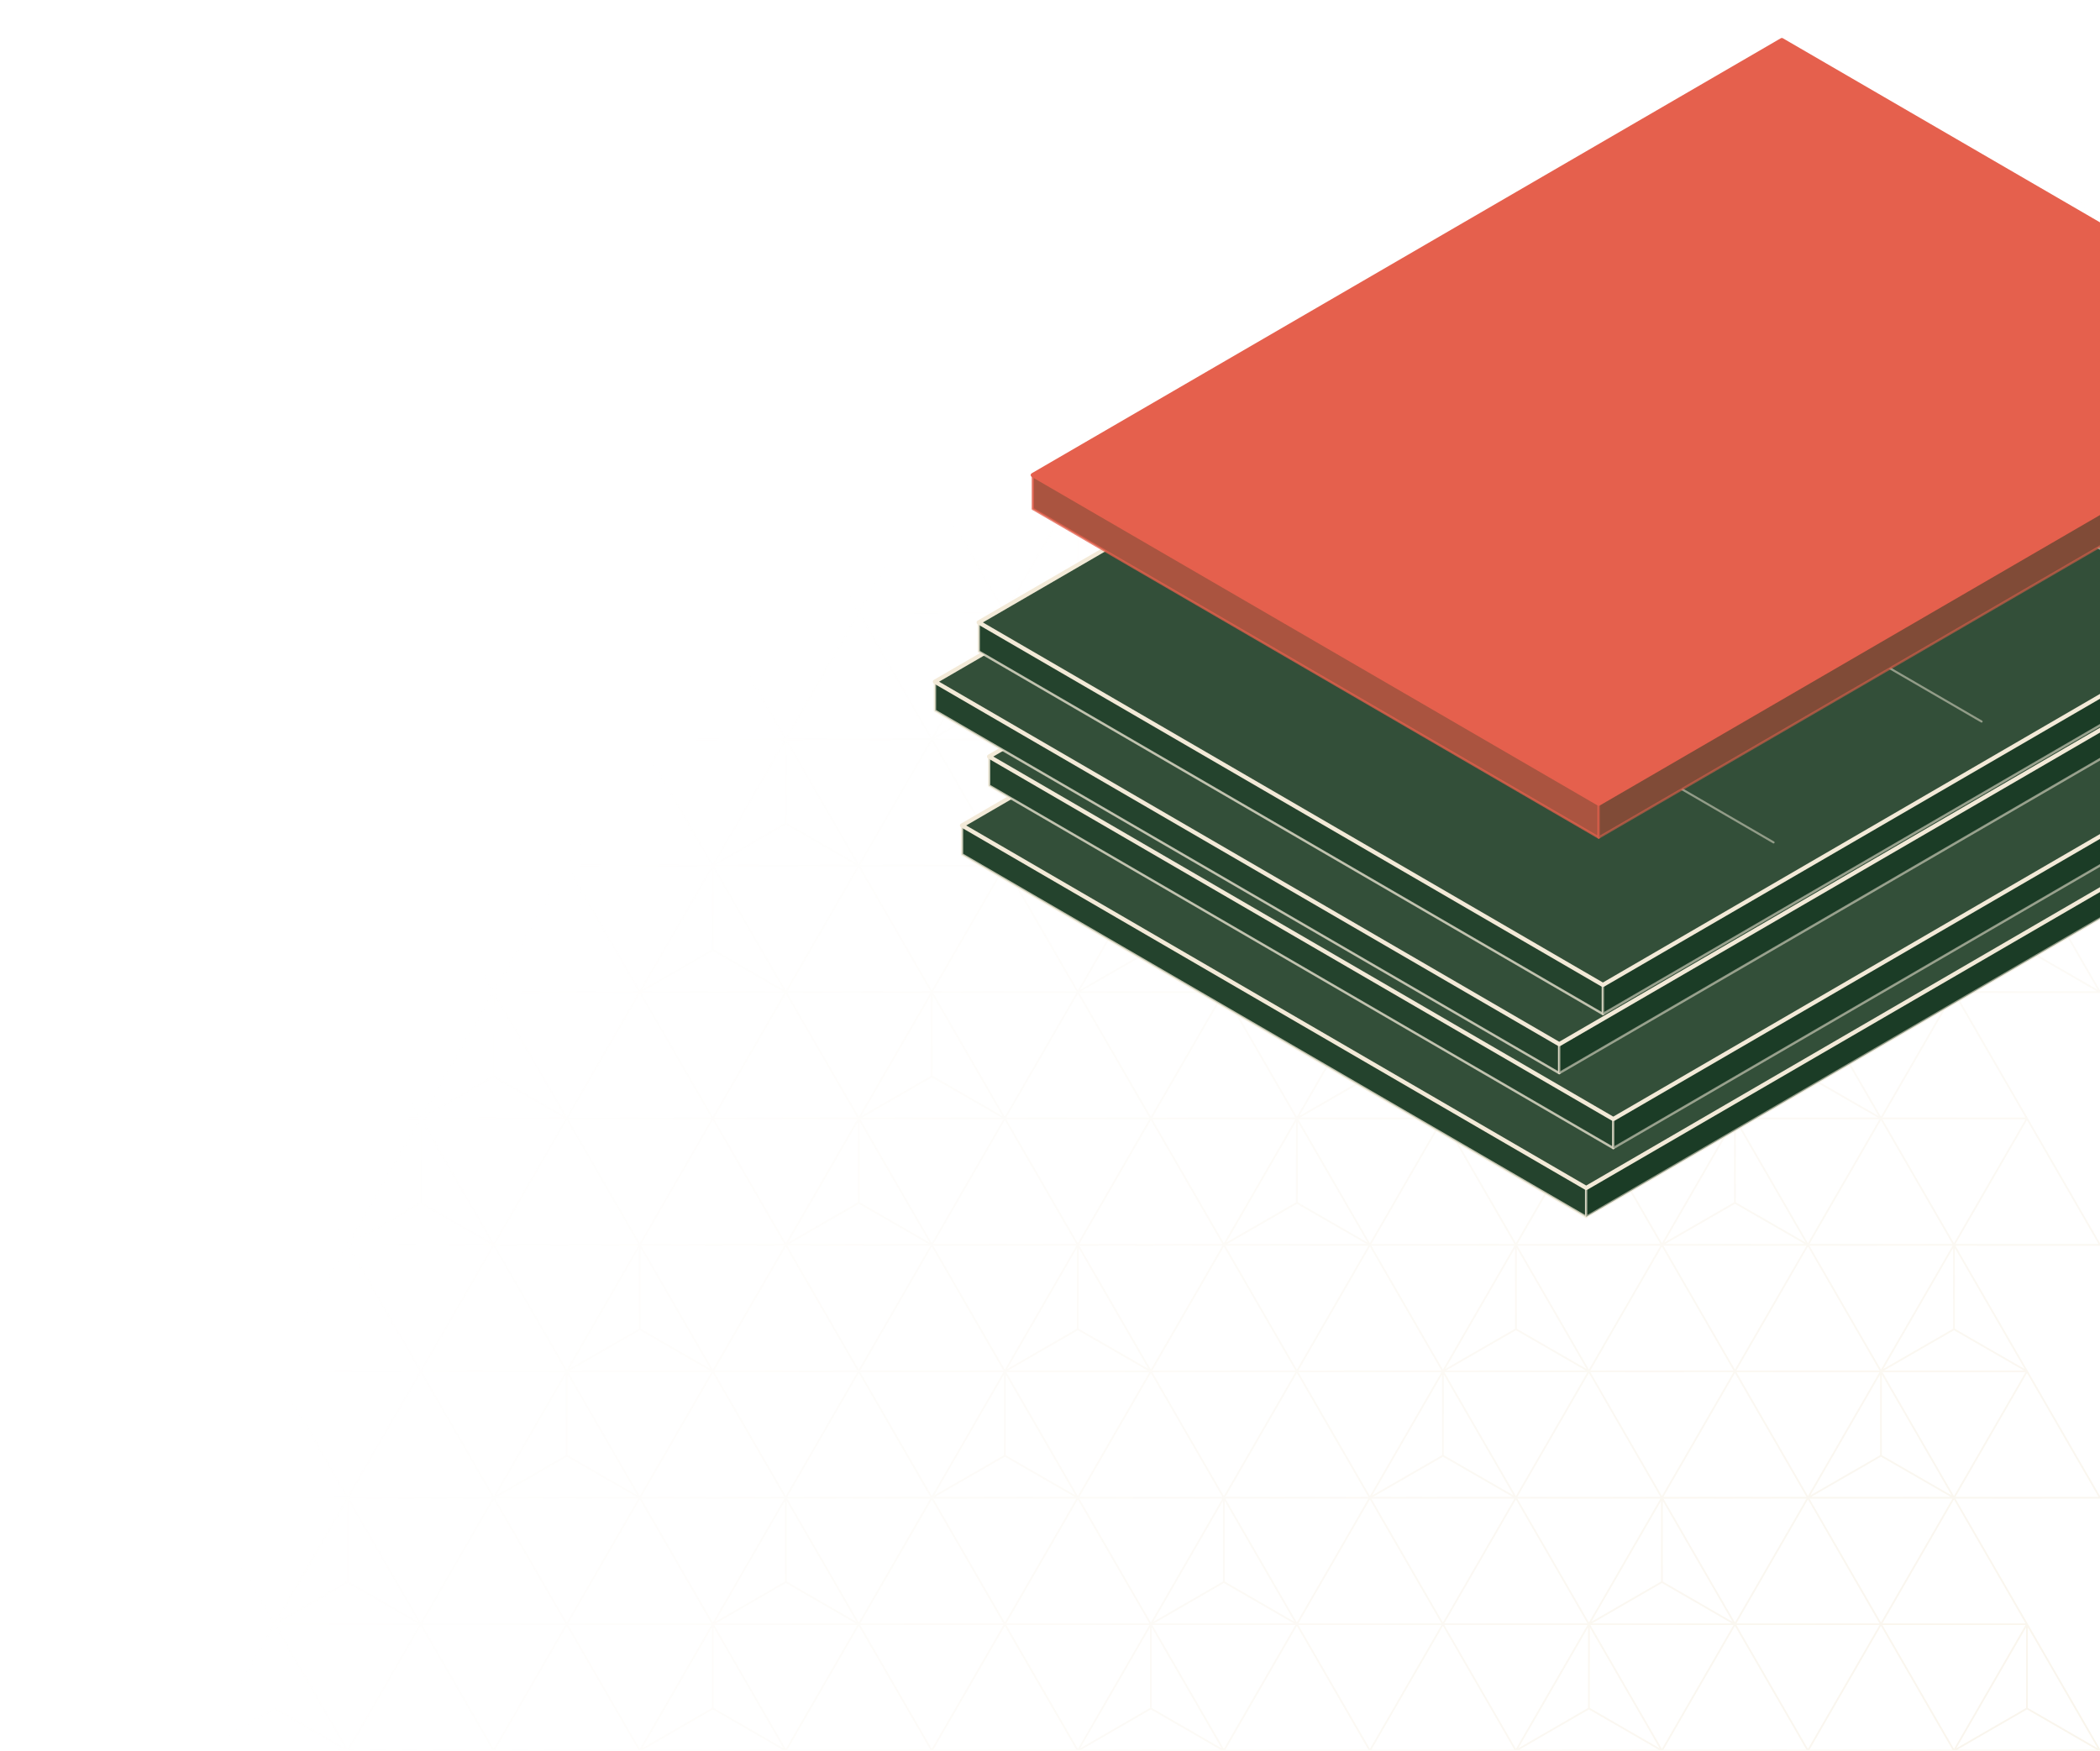
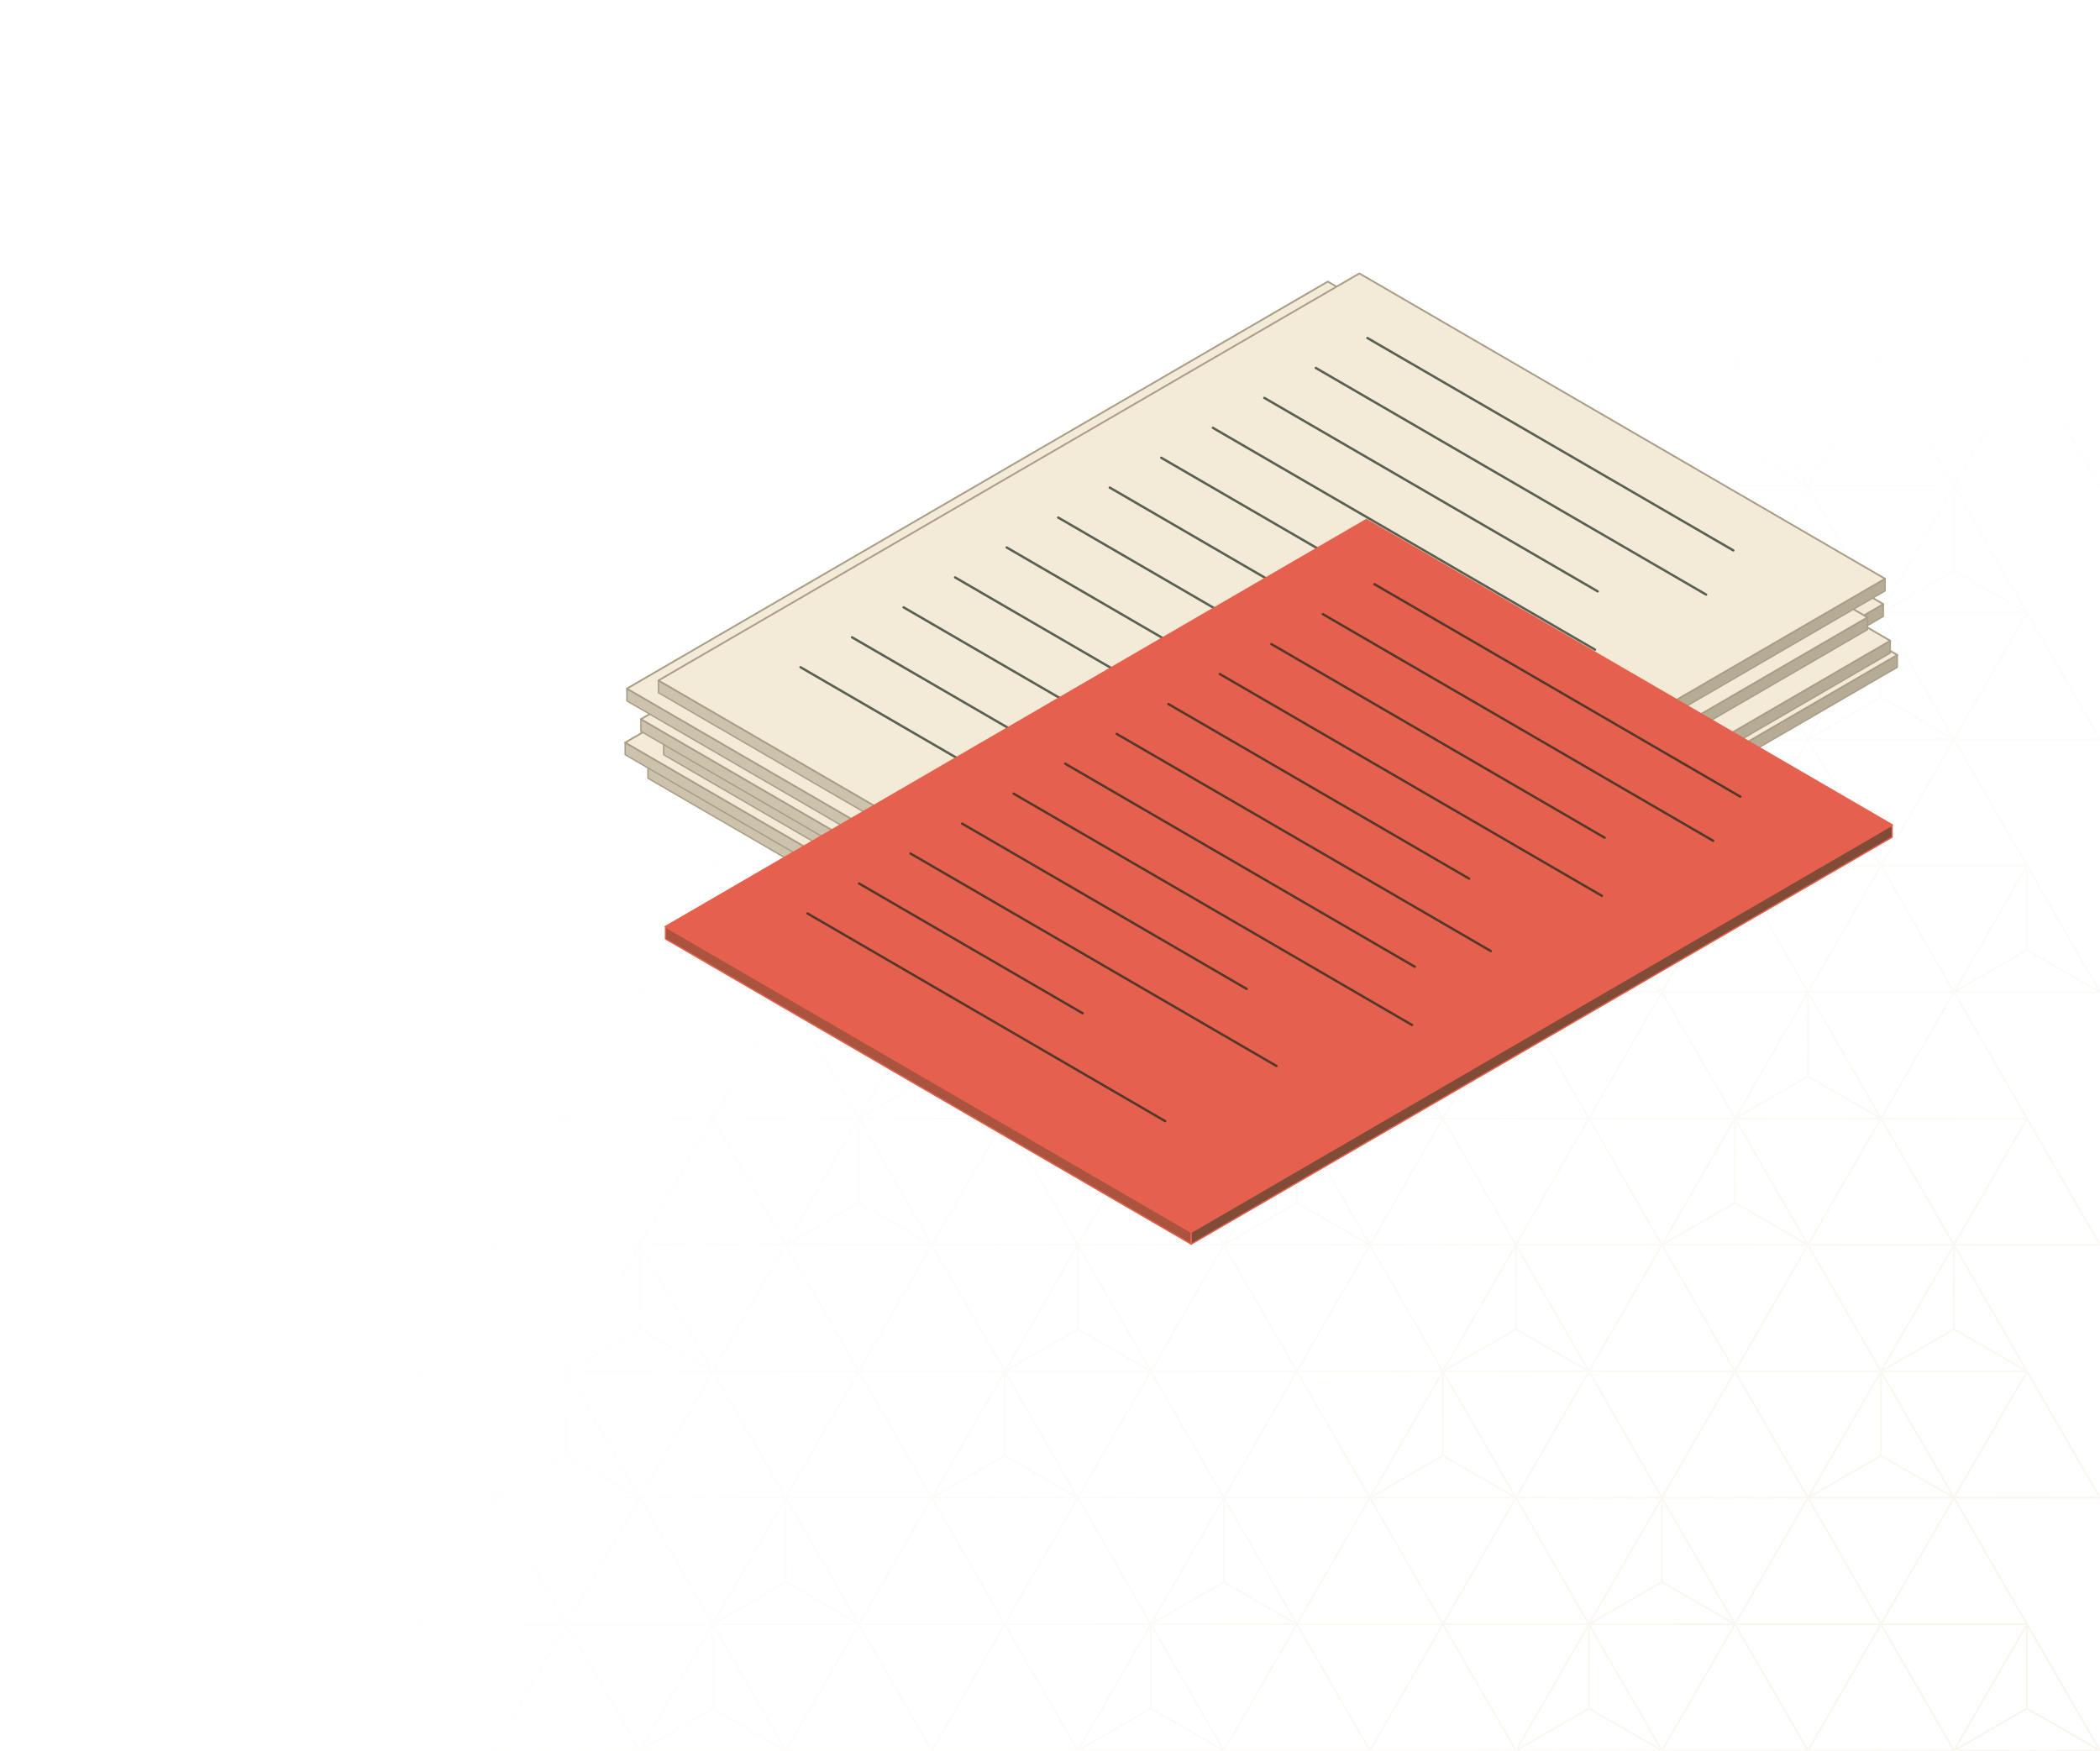
<svg xmlns="http://www.w3.org/2000/svg" width="1697" height="1415" viewBox="0 0 1697 1415" fill="none">
  <defs>
    <radialGradient id="fade" cx="1" cy="1" r="1.05" gradientUnits="objectBoundingBox">
      <stop offset="0" stop-color="#fff" stop-opacity="0.5" />
      <stop offset="0.45" stop-color="#fff" stop-opacity="0.22" />
      <stop offset="0.85" stop-color="#fff" stop-opacity="0" />
    </radialGradient>
    <mask id="m">
      <rect width="1697" height="1415" fill="url(#fade)" />
    </mask>
  </defs>
  <g mask="url(#m)" stroke="#f3ead8" stroke-width="1.4" stroke-linecap="round">
    <path d="M1697 1415L1579 1415 M1579 1415L1638 1312.8 M1638 1312.8L1697 1415 M1697 1415L1638 1380.9 M1579 1415L1638 1380.9 M1638 1312.8L1638 1380.9 M1579 1415L1461 1415 M1461 1415L1520 1312.8 M1520 1312.8L1579 1415 M1461 1415L1343 1415 M1343 1415L1402 1312.8 M1402 1312.8L1461 1415 M1343 1415L1225 1415 M1225 1415L1284 1312.8 M1284 1312.8L1343 1415 M1343 1415L1284 1380.9 M1225 1415L1284 1380.9 M1284 1312.8L1284 1380.9 M1225 1415L1107 1415 M1107 1415L1166 1312.8 M1166 1312.8L1225 1415 M1107 1415L989 1415 M989 1415L1048 1312.8 M1048 1312.8L1107 1415 M989 1415L871 1415 M871 1415L930 1312.8 M930 1312.8L989 1415 M989 1415L930 1380.9 M871 1415L930 1380.9 M930 1312.8L930 1380.9 M871 1415L753 1415 M753 1415L812 1312.8 M812 1312.8L871 1415 M753 1415L635 1415 M635 1415L694 1312.8 M694 1312.8L753 1415 M635 1415L517 1415 M517 1415L576 1312.8 M576 1312.8L635 1415 M635 1415L576 1380.9 M517 1415L576 1380.9 M576 1312.8L576 1380.9 M517 1415L399 1415 M399 1415L458 1312.8 M458 1312.8L517 1415 M399 1415L281 1415 M281 1415L340 1312.8 M340 1312.8L399 1415 M281 1415L163 1415 M163 1415L222 1312.8 M222 1312.8L281 1415 M281 1415L222 1380.9 M163 1415L222 1380.9 M222 1312.8L222 1380.9 M163 1415L45 1415 M45 1415L104 1312.8 M104 1312.8L163 1415 M45 1415L-73 1415 M-73 1415L-14 1312.8 M-14 1312.8L45 1415 M-73 1415L-191 1415 M-191 1415L-132 1312.8 M-132 1312.8L-73 1415 M-73 1415L-132 1380.9 M-191 1415L-132 1380.9 M-132 1312.8L-132 1380.9 M-191 1415L-309 1415 M-309 1415L-250 1312.8 M-250 1312.8L-191 1415 M1638 1312.8L1520 1312.8 M1520 1312.8L1579 1210.6 M1579 1210.6L1638 1312.8 M1520 1312.8L1402 1312.8 M1402 1312.8L1461 1210.6 M1461 1210.6L1520 1312.8 M1402 1312.8L1284 1312.8 M1284 1312.8L1343 1210.6 M1343 1210.6L1402 1312.8 M1402 1312.8L1343 1278.7 M1284 1312.8L1343 1278.7 M1343 1210.6L1343 1278.7 M1284 1312.8L1166 1312.8 M1166 1312.8L1225 1210.6 M1225 1210.6L1284 1312.8 M1166 1312.8L1048 1312.8 M1048 1312.8L1107 1210.6 M1107 1210.6L1166 1312.8 M1048 1312.8L930 1312.8 M930 1312.8L989 1210.6 M989 1210.6L1048 1312.8 M1048 1312.8L989 1278.7 M930 1312.8L989 1278.7 M989 1210.6L989 1278.7 M930 1312.8L812 1312.8 M812 1312.8L871 1210.6 M871 1210.6L930 1312.8 M812 1312.8L694 1312.8 M694 1312.8L753 1210.6 M753 1210.6L812 1312.8 M694 1312.8L576 1312.8 M576 1312.8L635 1210.6 M635 1210.6L694 1312.8 M694 1312.8L635 1278.7 M576 1312.8L635 1278.7 M635 1210.6L635 1278.7 M576 1312.8L458 1312.8 M458 1312.8L517 1210.6 M517 1210.6L576 1312.8 M458 1312.8L340 1312.8 M340 1312.8L399 1210.6 M399 1210.6L458 1312.8 M340 1312.8L222 1312.8 M222 1312.8L281 1210.6 M281 1210.6L340 1312.8 M340 1312.8L281 1278.7 M222 1312.8L281 1278.7 M281 1210.6L281 1278.7 M222 1312.8L104 1312.8 M104 1312.8L163 1210.6 M163 1210.6L222 1312.8 M104 1312.8L-14 1312.8 M-14 1312.8L45 1210.6 M45 1210.6L104 1312.8 M-14 1312.8L-132 1312.8 M-132 1312.8L-73 1210.6 M-73 1210.6L-14 1312.8 M-14 1312.8L-73 1278.7 M-132 1312.8L-73 1278.7 M-73 1210.6L-73 1278.7 M-132 1312.8L-250 1312.8 M-250 1312.8L-191 1210.6 M-191 1210.6L-132 1312.8 M-250 1312.8L-368 1312.8 M-368 1312.8L-309 1210.6 M-309 1210.6L-250 1312.8 M1697 1210.6L1579 1210.6 M1579 1210.6L1638 1108.4 M1638 1108.4L1697 1210.6 M1579 1210.6L1461 1210.6 M1461 1210.6L1520 1108.4 M1520 1108.4L1579 1210.6 M1579 1210.6L1520 1176.6 M1461 1210.6L1520 1176.6 M1520 1108.4L1520 1176.6 M1461 1210.6L1343 1210.6 M1343 1210.6L1402 1108.4 M1402 1108.4L1461 1210.6 M1343 1210.6L1225 1210.6 M1225 1210.6L1284 1108.4 M1284 1108.4L1343 1210.6 M1225 1210.6L1107 1210.6 M1107 1210.6L1166 1108.4 M1166 1108.4L1225 1210.6 M1225 1210.6L1166 1176.6 M1107 1210.6L1166 1176.6 M1166 1108.4L1166 1176.6 M1107 1210.6L989 1210.6 M989 1210.6L1048 1108.4 M1048 1108.4L1107 1210.6 M989 1210.6L871 1210.6 M871 1210.6L930 1108.4 M930 1108.4L989 1210.6 M871 1210.6L753 1210.6 M753 1210.6L812 1108.4 M812 1108.4L871 1210.6 M871 1210.6L812 1176.6 M753 1210.6L812 1176.6 M812 1108.4L812 1176.6 M753 1210.6L635 1210.6 M635 1210.6L694 1108.4 M694 1108.4L753 1210.6 M635 1210.6L517 1210.6 M517 1210.6L576 1108.4 M576 1108.4L635 1210.6 M517 1210.6L399 1210.6 M399 1210.6L458 1108.4 M458 1108.4L517 1210.6 M517 1210.6L458 1176.6 M399 1210.6L458 1176.6 M458 1108.4L458 1176.6 M399 1210.6L281 1210.6 M281 1210.6L340 1108.4 M340 1108.4L399 1210.6 M281 1210.6L163 1210.6 M163 1210.6L222 1108.4 M222 1108.4L281 1210.6 M163 1210.6L45 1210.6 M45 1210.6L104 1108.4 M104 1108.4L163 1210.6 M163 1210.6L104 1176.6 M45 1210.6L104 1176.6 M104 1108.4L104 1176.6 M45 1210.6L-73 1210.6 M-73 1210.6L-14 1108.4 M-14 1108.4L45 1210.6 M-73 1210.6L-191 1210.6 M-191 1210.6L-132 1108.4 M-132 1108.4L-73 1210.6 M-191 1210.6L-309 1210.6 M-309 1210.6L-250 1108.4 M-250 1108.4L-191 1210.6 M-191 1210.6L-250 1176.6 M-309 1210.6L-250 1176.6 M-250 1108.4L-250 1176.6 M1638 1108.4L1520 1108.4 M1520 1108.4L1579 1006.2 M1579 1006.2L1638 1108.4 M1638 1108.4L1579 1074.4 M1520 1108.4L1579 1074.4 M1579 1006.2L1579 1074.4 M1520 1108.4L1402 1108.4 M1402 1108.4L1461 1006.2 M1461 1006.2L1520 1108.4 M1402 1108.4L1284 1108.4 M1284 1108.4L1343 1006.2 M1343 1006.2L1402 1108.4 M1284 1108.4L1166 1108.4 M1166 1108.4L1225 1006.2 M1225 1006.2L1284 1108.4 M1284 1108.4L1225 1074.4 M1166 1108.4L1225 1074.4 M1225 1006.2L1225 1074.4 M1166 1108.4L1048 1108.4 M1048 1108.4L1107 1006.2 M1107 1006.2L1166 1108.4 M1048 1108.4L930 1108.4 M930 1108.4L989 1006.2 M989 1006.2L1048 1108.4 M930 1108.4L812 1108.4 M812 1108.4L871 1006.2 M871 1006.2L930 1108.4 M930 1108.4L871 1074.4 M812 1108.4L871 1074.4 M871 1006.2L871 1074.4 M812 1108.4L694 1108.4 M694 1108.4L753 1006.2 M753 1006.2L812 1108.4 M694 1108.4L576 1108.4 M576 1108.4L635 1006.2 M635 1006.2L694 1108.4 M576 1108.4L458 1108.4 M458 1108.4L517 1006.2 M517 1006.2L576 1108.4 M576 1108.4L517 1074.4 M458 1108.4L517 1074.4 M517 1006.2L517 1074.4 M458 1108.4L340 1108.4 M340 1108.4L399 1006.2 M399 1006.2L458 1108.4 M340 1108.4L222 1108.4 M222 1108.4L281 1006.2 M281 1006.2L340 1108.4 M222 1108.4L104 1108.4 M104 1108.4L163 1006.2 M163 1006.2L222 1108.4 M222 1108.4L163 1074.4 M104 1108.4L163 1074.4 M163 1006.2L163 1074.4 M104 1108.4L-14 1108.4 M-14 1108.4L45 1006.2 M45 1006.2L104 1108.4 M-14 1108.4L-132 1108.4 M-132 1108.4L-73 1006.2 M-73 1006.2L-14 1108.4 M-132 1108.4L-250 1108.4 M-250 1108.4L-191 1006.2 M-191 1006.2L-132 1108.4 M-132 1108.4L-191 1074.4 M-250 1108.4L-191 1074.4 M-191 1006.2L-191 1074.4 M-250 1108.4L-368 1108.4 M-368 1108.4L-309 1006.2 M-309 1006.2L-250 1108.4 M1697 1006.2L1579 1006.2 M1579 1006.2L1638 904 M1638 904L1697 1006.2 M1579 1006.2L1461 1006.2 M1461 1006.2L1520 904 M1520 904L1579 1006.2 M1461 1006.2L1343 1006.2 M1343 1006.2L1402 904 M1402 904L1461 1006.2 M1461 1006.2L1402 972.2 M1343 1006.2L1402 972.2 M1402 904L1402 972.2 M1343 1006.2L1225 1006.2 M1225 1006.2L1284 904 M1284 904L1343 1006.2 M1225 1006.2L1107 1006.2 M1107 1006.2L1166 904 M1166 904L1225 1006.2 M1107 1006.2L989 1006.2 M989 1006.2L1048 904 M1048 904L1107 1006.2 M1107 1006.2L1048 972.2 M989 1006.2L1048 972.2 M1048 904L1048 972.2 M989 1006.2L871 1006.2 M871 1006.2L930 904 M930 904L989 1006.2 M871 1006.2L753 1006.2 M753 1006.2L812 904 M812 904L871 1006.2 M753 1006.2L635 1006.2 M635 1006.2L694 904 M694 904L753 1006.2 M753 1006.2L694 972.2 M635 1006.2L694 972.2 M694 904L694 972.2 M635 1006.2L517 1006.2 M517 1006.2L576 904 M576 904L635 1006.2 M517 1006.2L399 1006.2 M399 1006.2L458 904 M458 904L517 1006.2 M399 1006.2L281 1006.2 M281 1006.2L340 904 M340 904L399 1006.2 M399 1006.2L340 972.2 M281 1006.2L340 972.2 M340 904L340 972.2 M281 1006.2L163 1006.2 M163 1006.2L222 904 M222 904L281 1006.2 M163 1006.2L45 1006.2 M45 1006.2L104 904 M104 904L163 1006.2 M45 1006.2L-73 1006.2 M-73 1006.2L-14 904 M-14 904L45 1006.2 M45 1006.2L-14 972.2 M-73 1006.2L-14 972.2 M-14 904L-14 972.2 M-73 1006.2L-191 1006.2 M-191 1006.2L-132 904 M-132 904L-73 1006.2 M-191 1006.2L-309 1006.2 M-309 1006.2L-250 904 M-250 904L-191 1006.2 M1638 904L1520 904 M1520 904L1579 801.9 M1579 801.9L1638 904 M1520 904L1402 904 M1402 904L1461 801.9 M1461 801.9L1520 904 M1520 904L1461 870 M1402 904L1461 870 M1461 801.9L1461 870 M1402 904L1284 904 M1284 904L1343 801.9 M1343 801.9L1402 904 M1284 904L1166 904 M1166 904L1225 801.9 M1225 801.9L1284 904 M1166 904L1048 904 M1048 904L1107 801.9 M1107 801.9L1166 904 M1166 904L1107 870 M1048 904L1107 870 M1107 801.9L1107 870 M1048 904L930 904 M930 904L989 801.9 M989 801.9L1048 904 M930 904L812 904 M812 904L871 801.9 M871 801.9L930 904 M812 904L694 904 M694 904L753 801.9 M753 801.9L812 904 M812 904L753 870 M694 904L753 870 M753 801.9L753 870 M694 904L576 904 M576 904L635 801.9 M635 801.9L694 904 M576 904L458 904 M458 904L517 801.9 M517 801.9L576 904 M458 904L340 904 M340 904L399 801.9 M399 801.9L458 904 M458 904L399 870 M340 904L399 870 M399 801.9L399 870 M340 904L222 904 M222 904L281 801.9 M281 801.9L340 904 M222 904L104 904 M104 904L163 801.9 M163 801.9L222 904 M104 904L-14 904 M-14 904L45 801.9 M45 801.9L104 904 M104 904L45 870 M-14 904L45 870 M45 801.9L45 870 M-14 904L-132 904 M-132 904L-73 801.9 M-73 801.9L-14 904 M-132 904L-250 904 M-250 904L-191 801.9 M-191 801.9L-132 904 M-250 904L-368 904 M-368 904L-309 801.9 M-309 801.9L-250 904 M-250 904L-309 870 M-368 904L-309 870 M-309 801.9L-309 870 M1697 801.9L1579 801.9 M1579 801.9L1638 699.7 M1638 699.7L1697 801.9 M1697 801.9L1638 767.8 M1579 801.9L1638 767.8 M1638 699.7L1638 767.8 M1579 801.9L1461 801.9 M1461 801.9L1520 699.7 M1520 699.7L1579 801.9 M1461 801.9L1343 801.9 M1343 801.9L1402 699.7 M1402 699.7L1461 801.9 M1343 801.9L1225 801.9 M1225 801.9L1284 699.7 M1284 699.7L1343 801.9 M1343 801.9L1284 767.8 M1225 801.9L1284 767.8 M1284 699.7L1284 767.8 M1225 801.9L1107 801.9 M1107 801.9L1166 699.7 M1166 699.7L1225 801.9 M1107 801.9L989 801.9 M989 801.9L1048 699.7 M1048 699.7L1107 801.9 M989 801.9L871 801.9 M871 801.9L930 699.7 M930 699.7L989 801.9 M989 801.9L930 767.8 M871 801.9L930 767.8 M930 699.7L930 767.8 M871 801.9L753 801.9 M753 801.9L812 699.7 M812 699.7L871 801.9 M753 801.9L635 801.9 M635 801.9L694 699.7 M694 699.7L753 801.9 M635 801.9L517 801.9 M517 801.9L576 699.7 M576 699.7L635 801.9 M635 801.9L576 767.8 M517 801.9L576 767.8 M576 699.7L576 767.8 M517 801.9L399 801.9 M399 801.9L458 699.7 M458 699.7L517 801.9 M399 801.9L281 801.9 M281 801.9L340 699.7 M340 699.7L399 801.9 M281 801.9L163 801.9 M163 801.9L222 699.7 M222 699.7L281 801.9 M281 801.9L222 767.8 M163 801.9L222 767.8 M222 699.7L222 767.8 M163 801.9L45 801.9 M45 801.9L104 699.7 M104 699.7L163 801.9 M45 801.9L-73 801.9 M-73 801.9L-14 699.7 M-14 699.7L45 801.9 M-73 801.9L-191 801.9 M-191 801.9L-132 699.7 M-132 699.7L-73 801.9 M-73 801.9L-132 767.8 M-191 801.9L-132 767.8 M-132 699.7L-132 767.8 M-191 801.9L-309 801.9 M-309 801.9L-250 699.7 M-250 699.7L-191 801.9 M1638 699.7L1520 699.7 M1520 699.7L1579 597.5 M1579 597.5L1638 699.7 M1520 699.7L1402 699.7 M1402 699.7L1461 597.5 M1461 597.5L1520 699.7 M1402 699.7L1284 699.7 M1284 699.7L1343 597.5 M1343 597.5L1402 699.7 M1402 699.7L1343 665.6 M1284 699.7L1343 665.6 M1343 597.5L1343 665.6 M1284 699.7L1166 699.7 M1166 699.7L1225 597.5 M1225 597.5L1284 699.7 M1166 699.7L1048 699.7 M1048 699.7L1107 597.5 M1107 597.5L1166 699.7 M1048 699.7L930 699.7 M930 699.7L989 597.5 M989 597.5L1048 699.7 M1048 699.7L989 665.6 M930 699.7L989 665.6 M989 597.5L989 665.6 M930 699.7L812 699.7 M812 699.7L871 597.5 M871 597.5L930 699.7 M812 699.7L694 699.7 M694 699.7L753 597.5 M753 597.5L812 699.7 M694 699.7L576 699.7 M576 699.7L635 597.5 M635 597.5L694 699.7 M694 699.7L635 665.6 M576 699.7L635 665.6 M635 597.5L635 665.6 M576 699.7L458 699.7 M458 699.7L517 597.5 M517 597.5L576 699.7 M458 699.7L340 699.7 M340 699.7L399 597.5 M399 597.5L458 699.7 M340 699.7L222 699.7 M222 699.7L281 597.5 M281 597.5L340 699.7 M340 699.7L281 665.6 M222 699.7L281 665.6 M281 597.5L281 665.6 M222 699.7L104 699.7 M104 699.7L163 597.5 M163 597.5L222 699.7 M104 699.7L-14 699.7 M-14 699.7L45 597.5 M45 597.5L104 699.7 M-14 699.7L-132 699.7 M-132 699.7L-73 597.5 M-73 597.5L-14 699.7 M-14 699.7L-73 665.6 M-132 699.7L-73 665.6 M-73 597.5L-73 665.6 M-132 699.7L-250 699.7 M-250 699.7L-191 597.5 M-191 597.5L-132 699.7 M-250 699.7L-368 699.7 M-368 699.7L-309 597.5 M-309 597.5L-250 699.7 M1697 597.5L1579 597.5 M1579 597.5L1638 495.3 M1638 495.3L1697 597.5 M1579 597.5L1461 597.5 M1461 597.5L1520 495.3 M1520 495.3L1579 597.5 M1579 597.5L1520 563.4 M1461 597.5L1520 563.4 M1520 495.3L1520 563.4 M1461 597.5L1343 597.5 M1343 597.5L1402 495.3 M1402 495.3L1461 597.5 M1343 597.5L1225 597.5 M1225 597.5L1284 495.3 M1284 495.3L1343 597.5 M1225 597.5L1107 597.5 M1107 597.5L1166 495.3 M1166 495.3L1225 597.5 M1225 597.5L1166 563.4 M1107 597.5L1166 563.4 M1166 495.3L1166 563.4 M1107 597.5L989 597.5 M989 597.5L1048 495.3 M1048 495.3L1107 597.5 M989 597.5L871 597.5 M871 597.5L930 495.3 M930 495.3L989 597.5 M871 597.5L753 597.5 M753 597.5L812 495.3 M812 495.3L871 597.5 M871 597.5L812 563.4 M753 597.5L812 563.4 M812 495.3L812 563.4 M753 597.5L635 597.5 M635 597.5L694 495.3 M694 495.3L753 597.5 M635 597.5L517 597.5 M517 597.5L576 495.3 M576 495.3L635 597.5 M517 597.5L399 597.5 M399 597.5L458 495.3 M458 495.3L517 597.5 M517 597.5L458 563.4 M399 597.5L458 563.4 M458 495.3L458 563.4 M399 597.5L281 597.5 M281 597.5L340 495.3 M340 495.3L399 597.5 M281 597.5L163 597.5 M163 597.5L222 495.3 M222 495.3L281 597.5 M163 597.5L45 597.5 M45 597.5L104 495.3 M104 495.3L163 597.5 M163 597.5L104 563.4 M45 597.5L104 563.4 M104 495.3L104 563.4 M45 597.5L-73 597.5 M-73 597.5L-14 495.3 M-14 495.3L45 597.5 M-73 597.5L-191 597.5 M-191 597.5L-132 495.3 M-132 495.3L-73 597.5 M-191 597.5L-309 597.5 M-309 597.5L-250 495.3 M-250 495.3L-191 597.5 M-191 597.5L-250 563.4 M-309 597.5L-250 563.4 M-250 495.3L-250 563.4 M1638 495.3L1520 495.3 M1520 495.3L1579 393.1 M1579 393.1L1638 495.3 M1638 495.3L1579 461.2 M1520 495.3L1579 461.2 M1579 393.1L1579 461.2 M1520 495.3L1402 495.3 M1402 495.3L1461 393.1 M1461 393.1L1520 495.3 M1402 495.3L1284 495.3 M1284 495.3L1343 393.1 M1343 393.1L1402 495.3 M1284 495.3L1166 495.3 M1166 495.3L1225 393.1 M1225 393.1L1284 495.3 M1284 495.3L1225 461.2 M1166 495.3L1225 461.2 M1225 393.1L1225 461.2 M1166 495.3L1048 495.3 M1048 495.3L1107 393.1 M1107 393.1L1166 495.3 M1048 495.3L930 495.3 M930 495.3L989 393.1 M989 393.1L1048 495.3 M930 495.3L812 495.3 M812 495.3L871 393.1 M871 393.1L930 495.3 M930 495.3L871 461.2 M812 495.3L871 461.2 M871 393.1L871 461.2 M812 495.3L694 495.3 M694 495.3L753 393.1 M753 393.1L812 495.3 M694 495.3L576 495.3 M576 495.3L635 393.1 M635 393.1L694 495.3 M576 495.3L458 495.3 M458 495.3L517 393.1 M517 393.1L576 495.3 M576 495.3L517 461.2 M458 495.3L517 461.2 M517 393.1L517 461.2 M458 495.3L340 495.3 M340 495.3L399 393.1 M399 393.1L458 495.3 M340 495.3L222 495.3 M222 495.3L281 393.1 M281 393.1L340 495.3 M222 495.3L104 495.3 M104 495.3L163 393.1 M163 393.1L222 495.3 M222 495.3L163 461.2 M104 495.3L163 461.2 M163 393.1L163 461.2 M104 495.3L-14 495.3 M-14 495.3L45 393.1 M45 393.1L104 495.3 M-14 495.3L-132 495.3 M-132 495.3L-73 393.1 M-73 393.1L-14 495.3 M-132 495.3L-250 495.3 M-250 495.3L-191 393.1 M-191 393.1L-132 495.3 M-132 495.3L-191 461.2 M-250 495.3L-191 461.2 M-191 393.1L-191 461.2 M-250 495.3L-368 495.3 M-368 495.3L-309 393.1 M-309 393.1L-250 495.3 M1697 393.1L1579 393.1 M1579 393.1L1638 290.9 M1638 290.9L1697 393.1 M1579 393.1L1461 393.1 M1461 393.1L1520 290.9 M1520 290.9L1579 393.1 M1461 393.1L1343 393.1 M1343 393.1L1402 290.9 M1402 290.9L1461 393.1 M1461 393.1L1402 359 M1343 393.1L1402 359 M1402 290.9L1402 359 M1343 393.1L1225 393.1 M1225 393.1L1284 290.9 M1284 290.9L1343 393.1 M1225 393.1L1107 393.1 M1107 393.1L1166 290.9 M1166 290.9L1225 393.1 M1107 393.1L989 393.1 M989 393.1L1048 290.9 M1048 290.9L1107 393.1 M1107 393.1L1048 359 M989 393.1L1048 359 M1048 290.9L1048 359 M989 393.1L871 393.1 M871 393.1L930 290.9 M930 290.9L989 393.1 M871 393.1L753 393.1 M753 393.1L812 290.9 M812 290.9L871 393.1 M753 393.1L635 393.1 M635 393.1L694 290.9 M694 290.9L753 393.1 M753 393.1L694 359 M635 393.1L694 359 M694 290.9L694 359 M635 393.1L517 393.1 M517 393.1L576 290.9 M576 290.9L635 393.1 M517 393.1L399 393.1 M399 393.1L458 290.9 M458 290.9L517 393.1 M399 393.1L281 393.1 M281 393.1L340 290.9 M340 290.9L399 393.1 M399 393.1L340 359 M281 393.1L340 359 M340 290.9L340 359 M281 393.1L163 393.1 M163 393.1L222 290.9 M222 290.9L281 393.1 M163 393.1L45 393.1 M45 393.1L104 290.9 M104 290.9L163 393.1 M45 393.1L-73 393.1 M-73 393.1L-14 290.9 M-14 290.9L45 393.1 M45 393.1L-14 359 M-73 393.1L-14 359 M-14 290.9L-14 359 M-73 393.1L-191 393.1 M-191 393.1L-132 290.9 M-132 290.9L-73 393.1 M-191 393.1L-309 393.1 M-309 393.1L-250 290.9 M-250 290.9L-191 393.1 M1638 290.9L1520 290.9 M1520 290.9L1579 188.7 M1579 188.7L1638 290.9 M1520 290.9L1402 290.9 M1402 290.9L1461 188.7 M1461 188.7L1520 290.9 M1520 290.9L1461 256.8 M1402 290.9L1461 256.8 M1461 188.7L1461 256.8 M1402 290.9L1284 290.9 M1284 290.9L1343 188.7 M1343 188.7L1402 290.9 M1284 290.9L1166 290.9 M1166 290.9L1225 188.7 M1225 188.7L1284 290.9 M1166 290.9L1048 290.9 M1048 290.9L1107 188.7 M1107 188.7L1166 290.9 M1166 290.9L1107 256.8 M1048 290.9L1107 256.8 M1107 188.7L1107 256.8 M1048 290.9L930 290.9 M930 290.9L989 188.7 M989 188.7L1048 290.9 M930 290.9L812 290.9 M812 290.9L871 188.7 M871 188.7L930 290.9 M812 290.9L694 290.9 M694 290.9L753 188.7 M753 188.7L812 290.9 M812 290.9L753 256.8 M694 290.9L753 256.8 M753 188.7L753 256.8 M694 290.9L576 290.9 M576 290.9L635 188.7 M635 188.7L694 290.9 M576 290.9L458 290.9 M458 290.9L517 188.7 M517 188.7L576 290.9 M458 290.9L340 290.9 M340 290.9L399 188.7 M399 188.7L458 290.9 M458 290.9L399 256.8 M340 290.9L399 256.8 M399 188.7L399 256.8 M340 290.9L222 290.9 M222 290.9L281 188.7 M281 188.7L340 290.9 M222 290.9L104 290.9 M104 290.9L163 188.7 M163 188.7L222 290.9 M104 290.9L-14 290.9 M-14 290.9L45 188.7 M45 188.7L104 290.9 M104 290.9L45 256.8 M-14 290.9L45 256.8 M45 188.7L45 256.8 M-14 290.9L-132 290.9 M-132 290.9L-73 188.7 M-73 188.7L-14 290.9 M-132 290.9L-250 290.9 M-250 290.9L-191 188.7 M-191 188.7L-132 290.9 M-250 290.9L-368 290.9 M-368 290.9L-309 188.7 M-309 188.7L-250 290.9 M-250 290.9L-309 256.8 M-368 290.9L-309 256.8 M-309 188.7L-309 256.8 M1697 188.7L1579 188.7 M1579 188.7L1638 86.5 M1638 86.5L1697 188.7 M1697 188.7L1638 154.6 M1579 188.7L1638 154.6 M1638 86.5L1638 154.6 M1579 188.7L1461 188.7 M1461 188.7L1520 86.5 M1520 86.5L1579 188.7 M1461 188.7L1343 188.7 M1343 188.7L1402 86.5 M1402 86.5L1461 188.7 M1343 188.7L1225 188.7 M1225 188.7L1284 86.5 M1284 86.5L1343 188.7 M1343 188.7L1284 154.6 M1225 188.7L1284 154.6 M1284 86.5L1284 154.6 M1225 188.7L1107 188.7 M1107 188.7L1166 86.5 M1166 86.5L1225 188.7 M1107 188.7L989 188.7 M989 188.7L1048 86.5 M1048 86.5L1107 188.7 M989 188.7L871 188.7 M871 188.7L930 86.5 M930 86.5L989 188.7 M989 188.7L930 154.6 M871 188.7L930 154.6 M930 86.5L930 154.6 M871 188.7L753 188.7 M753 188.7L812 86.5 M812 86.5L871 188.7 M753 188.7L635 188.7 M635 188.7L694 86.5 M694 86.5L753 188.7 M635 188.7L517 188.7 M517 188.7L576 86.5 M576 86.5L635 188.7 M635 188.7L576 154.6 M517 188.7L576 154.6 M576 86.5L576 154.6 M517 188.7L399 188.7 M399 188.7L458 86.5 M458 86.5L517 188.7 M399 188.7L281 188.7 M281 188.7L340 86.5 M340 86.5L399 188.7 M281 188.7L163 188.7 M163 188.7L222 86.5 M222 86.5L281 188.7 M281 188.7L222 154.6 M163 188.7L222 154.6 M222 86.5L222 154.6 M163 188.7L45 188.7 M45 188.7L104 86.5 M104 86.5L163 188.7 M45 188.7L-73 188.7 M-73 188.7L-14 86.5 M-14 86.5L45 188.7 M-73 188.7L-191 188.7 M-191 188.7L-132 86.5 M-132 86.5L-73 188.7 M-73 188.7L-132 154.6 M-191 188.7L-132 154.6 M-132 86.5L-132 154.6 M-191 188.7L-309 188.7 M-309 188.7L-250 86.5 M-250 86.5L-191 188.7 M1638 86.5L1520 86.5 M1520 86.5L1579 -15.7 M1579 -15.7L1638 86.5 M1520 86.5L1402 86.5 M1402 86.5L1461 -15.7 M1461 -15.7L1520 86.5 M1402 86.5L1284 86.5 M1284 86.5L1343 -15.7 M1343 -15.7L1402 86.5 M1402 86.5L1343 52.5 M1284 86.5L1343 52.5 M1343 -15.7L1343 52.5 M1284 86.5L1166 86.5 M1166 86.5L1225 -15.7 M1225 -15.7L1284 86.5 M1166 86.5L1048 86.5 M1048 86.5L1107 -15.7 M1107 -15.7L1166 86.5 M1048 86.5L930 86.5 M930 86.5L989 -15.7 M989 -15.7L1048 86.5 M1048 86.5L989 52.5 M930 86.5L989 52.5 M989 -15.7L989 52.5 M930 86.5L812 86.5 M812 86.5L871 -15.7 M871 -15.7L930 86.5 M812 86.5L694 86.5 M694 86.5L753 -15.7 M753 -15.7L812 86.5 M694 86.5L576 86.5 M576 86.5L635 -15.7 M635 -15.7L694 86.5 M694 86.5L635 52.5 M576 86.5L635 52.5 M635 -15.7L635 52.5 M576 86.5L458 86.5 M458 86.5L517 -15.7 M517 -15.7L576 86.5 M458 86.5L340 86.5 M340 86.5L399 -15.7 M399 -15.7L458 86.5 M340 86.5L222 86.5 M222 86.5L281 -15.7 M281 -15.7L340 86.5 M340 86.5L281 52.5 M222 86.5L281 52.5 M281 -15.7L281 52.5 M222 86.5L104 86.5 M104 86.5L163 -15.7 M163 -15.7L222 86.5 M104 86.5L-14 86.5 M-14 86.5L45 -15.7 M45 -15.7L104 86.5 M-14 86.5L-132 86.5 M-132 86.5L-73 -15.7 M-73 -15.7L-14 86.5 M-14 86.5L-73 52.5 M-132 86.5L-73 52.5 M-73 -15.7L-73 52.5 M-132 86.5L-250 86.5 M-250 86.5L-191 -15.7 M-191 -15.7L-132 86.5 M-250 86.5L-368 86.5 M-368 86.5L-309 -15.7 M-309 -15.7L-250 86.5 M1697 -15.7L1579 -15.7 M1579 -15.7L1638 -117.9 M1638 -117.9L1697 -15.7 M1579 -15.7L1461 -15.7 M1461 -15.7L1520 -117.9 M1520 -117.9L1579 -15.7 M1579 -15.7L1520 -49.7 M1461 -15.7L1520 -49.7 M1520 -117.9L1520 -49.7 M1461 -15.7L1343 -15.7 M1343 -15.7L1402 -117.9 M1402 -117.9L1461 -15.7 M1343 -15.7L1225 -15.7 M1225 -15.7L1284 -117.9 M1284 -117.9L1343 -15.7 M1225 -15.7L1107 -15.7 M1107 -15.7L1166 -117.9 M1166 -117.9L1225 -15.7 M1225 -15.7L1166 -49.7 M1107 -15.7L1166 -49.7 M1166 -117.9L1166 -49.7 M1107 -15.7L989 -15.7 M989 -15.7L1048 -117.9 M1048 -117.9L1107 -15.7 M989 -15.7L871 -15.7 M871 -15.7L930 -117.9 M930 -117.9L989 -15.7 M871 -15.7L753 -15.7 M753 -15.7L812 -117.9 M812 -117.9L871 -15.7 M871 -15.7L812 -49.7 M753 -15.7L812 -49.7 M812 -117.9L812 -49.7 M753 -15.7L635 -15.7 M635 -15.7L694 -117.9 M694 -117.9L753 -15.7 M635 -15.7L517 -15.7 M517 -15.7L576 -117.9 M576 -117.9L635 -15.7 M517 -15.7L399 -15.7 M399 -15.7L458 -117.9 M458 -117.9L517 -15.7 M517 -15.7L458 -49.7 M399 -15.7L458 -49.7 M458 -117.9L458 -49.7 M399 -15.7L281 -15.7 M281 -15.7L340 -117.9 M340 -117.9L399 -15.7 M281 -15.7L163 -15.7 M163 -15.7L222 -117.9 M222 -117.9L281 -15.7 M163 -15.7L45 -15.7 M45 -15.7L104 -117.9 M104 -117.9L163 -15.7 M163 -15.7L104 -49.7 M45 -15.7L104 -49.7 M104 -117.9L104 -49.7 M45 -15.7L-73 -15.7 M-73 -15.7L-14 -117.9 M-14 -117.9L45 -15.7 M-73 -15.7L-191 -15.7 M-191 -15.7L-132 -117.9 M-132 -117.9L-73 -15.7 M-191 -15.7L-309 -15.7 M-309 -15.7L-250 -117.9 M-250 -117.9L-191 -15.7 M-191 -15.7L-250 -49.7 M-309 -15.7L-250 -49.7 M-250 -117.9L-250 -49.7" />
  </g>
  <g fill="none" stroke-linecap="round" stroke-linejoin="round">
-     <polygon points="777.4,667.2 1281.8,960.2 1281.8,983.6 777.4,690.6" fill="#24432d" stroke="#f3ead8" stroke-width="1.9" stroke-opacity="0.75" />
-     <polygon points="1954.5,569.5 1281.8,960.2 1281.8,983.6 1954.5,593.0" fill="#1b3c26" stroke="#f3ead8" stroke-width="1.9" stroke-opacity="0.55" />
-     <polygon points="1450.0,276.6 1954.5,569.5 1281.8,960.2 777.4,667.2" fill="#334f39" stroke="#f3ead8" stroke-width="3.4" stroke-opacity="1.0" />
-     <polygon points="799.3,611.5 1303.7,904.5 1303.7,928.0 799.3,635.0" fill="#24432d" stroke="#f3ead8" stroke-width="1.9" stroke-opacity="0.75" />
-     <polygon points="1976.3,513.9 1303.7,904.5 1303.7,928.0 1976.3,537.3" fill="#1b3c26" stroke="#f3ead8" stroke-width="1.9" stroke-opacity="0.55" />
-     <polygon points="1471.9,220.9 1976.3,513.9 1303.7,904.5 799.3,611.5" fill="#334f39" stroke="#f3ead8" stroke-width="3.4" stroke-opacity="1.0" />
-     <polygon points="755.5,551.0 1260.0,844.0 1260.0,867.4 755.5,574.4" fill="#24432d" stroke="#f3ead8" stroke-width="1.9" stroke-opacity="0.75" />
-     <polygon points="1932.6,453.3 1260.0,844.0 1260.0,867.4 1932.6,476.8" fill="#1b3c26" stroke="#f3ead8" stroke-width="1.9" stroke-opacity="0.55" />
-     <polygon points="1428.1,160.3 1932.6,453.3 1260.0,844.0 755.5,551.0" fill="#334f39" stroke="#f3ead8" stroke-width="3.4" stroke-opacity="1.0" />
-     <polygon points="790.9,503.1 1295.3,796.1 1295.3,819.6 790.9,526.6" fill="#24432d" stroke="#f3ead8" stroke-width="1.9" stroke-opacity="0.75" />
-     <polygon points="1967.9,405.5 1295.3,796.1 1295.3,819.6 1967.9,428.9" fill="#1b3c26" stroke="#f3ead8" stroke-width="1.9" stroke-opacity="0.55" />
-     <polygon points="1463.5,112.5 1967.9,405.5 1295.3,796.1 790.9,503.1" fill="#334f39" stroke="#f3ead8" stroke-width="3.4" stroke-opacity="1.0" />
-     <line x1="1325.6" y1="227.7" x2="1769.5" y2="485.6" stroke="#f3ead8" stroke-width="1.7" stroke-opacity="0.5" />
-     <line x1="1157.4" y1="325.4" x2="1601.3" y2="583.2" stroke="#f3ead8" stroke-width="1.7" stroke-opacity="0.5" />
-     <line x1="989.3" y1="423.1" x2="1433.2" y2="680.9" stroke="#f3ead8" stroke-width="1.7" stroke-opacity="0.5" />
-     <polygon points="834.6,384.0 1291.9,649.6 1291.9,677.0 834.6,411.3" fill="#aa5440" stroke="#e5604d" stroke-width="1.9" stroke-opacity="0.75" />
-     <polygon points="1897.3,298.0 1291.9,649.6 1291.9,677.0 1897.3,325.4" fill="#804b37" stroke="#e5604d" stroke-width="1.9" stroke-opacity="0.55" />
-     <polygon points="1439.9,32.4 1897.3,298.0 1291.9,649.6 834.6,384.0" fill="#e5604d" stroke="#e5604d" stroke-width="3.4" stroke-opacity="1.0" />
+     <polygon points="523.6,619.1 948.4,865.8 948.4,875.7 523.6,629.0" fill="#cdc2ab" stroke="#a89d86" stroke-width="1.1" stroke-opacity="1.0" />
+     <polygon points="1514.8,536.9 948.4,865.8 948.4,875.7 1514.8,546.7" fill="#b6ab94" stroke="#a89d86" stroke-width="1.1" stroke-opacity="1.0" />
+     <polygon points="1090.0,290.1 1514.8,536.9 948.4,865.8 523.6,619.1" fill="#f3ead8" stroke="#a89d86" stroke-width="1.4" stroke-opacity="1.0" />
+     <polygon points="542.0,611.7 966.8,858.4 966.8,868.3 542.0,621.6" fill="#cdc2ab" stroke="#a89d86" stroke-width="1.1" stroke-opacity="1.0" />
+     <polygon points="1533.2,529.4 966.8,858.4 966.8,868.3 1533.2,539.3" fill="#b6ab94" stroke="#a89d86" stroke-width="1.1" stroke-opacity="1.0" />
+     <polygon points="1108.4,282.7 1533.2,529.4 966.8,858.4 542.0,611.7" fill="#f3ead8" stroke="#a89d86" stroke-width="1.4" stroke-opacity="1.0" />
+     <polygon points="505.2,600.2 930.0,846.9 930.0,856.8 505.2,610.0" fill="#cdc2ab" stroke="#a89d86" stroke-width="1.1" stroke-opacity="1.0" />
+     <polygon points="1496.4,517.9 930.0,846.9 930.0,856.8 1496.4,527.8" fill="#b6ab94" stroke="#a89d86" stroke-width="1.1" stroke-opacity="1.0" />
+     <polygon points="1071.6,271.2 1496.4,517.9 930.0,846.9 505.2,600.2" fill="#f3ead8" stroke="#a89d86" stroke-width="1.4" stroke-opacity="1.0" />
+     <polygon points="536.3,600.2 961.1,846.9 961.1,856.8 536.3,610.0" fill="#cdc2ab" stroke="#a89d86" stroke-width="1.1" stroke-opacity="1.0" />
+     <polygon points="1527.5,517.9 961.1,846.9 961.1,856.8 1527.5,527.8" fill="#b6ab94" stroke="#a89d86" stroke-width="1.1" stroke-opacity="1.0" />
+     <polygon points="1102.7,271.2 1527.5,517.9 961.1,846.9 536.3,600.2" fill="#f3ead8" stroke="#a89d86" stroke-width="1.4" stroke-opacity="1.0" />
+     <polygon points="530.7,570.6 955.5,817.3 955.5,827.2 530.7,580.4" fill="#cdc2ab" stroke="#a89d86" stroke-width="1.1" stroke-opacity="1.0" />
+     <polygon points="1521.9,488.3 955.5,817.3 955.5,827.2 1521.9,498.2" fill="#b6ab94" stroke="#a89d86" stroke-width="1.1" stroke-opacity="1.0" />
+     <polygon points="1097.1,241.6 1521.9,488.3 955.5,817.3 530.7,570.6" fill="#f3ead8" stroke="#a89d86" stroke-width="1.4" stroke-opacity="1.0" />
+     <polygon points="517.9,581.3 942.7,828.0 942.7,837.8 517.9,591.1" fill="#cdc2ab" stroke="#a89d86" stroke-width="1.1" stroke-opacity="1.0" />
+     <polygon points="1509.1,499.0 942.7,828.0 942.7,837.8 1509.1,508.9" fill="#b6ab94" stroke="#a89d86" stroke-width="1.1" stroke-opacity="1.0" />
+     <polygon points="1084.3,252.3 1509.1,499.0 942.7,828.0 517.9,581.3" fill="#f3ead8" stroke="#a89d86" stroke-width="1.4" stroke-opacity="1.0" />
+     <polygon points="506.6,556.6 931.4,803.3 931.4,813.2 506.6,566.5" fill="#cdc2ab" stroke="#a89d86" stroke-width="1.1" stroke-opacity="1.0" />
+     <polygon points="1497.8,474.3 931.4,803.3 931.4,813.2 1497.8,484.2" fill="#b6ab94" stroke="#a89d86" stroke-width="1.1" stroke-opacity="1.0" />
+     <polygon points="1073.0,227.6 1497.8,474.3 931.4,803.3 506.6,556.6" fill="#f3ead8" stroke="#a89d86" stroke-width="1.4" stroke-opacity="1.0" />
+     <polygon points="532.1,550.0 956.9,796.7 956.9,806.6 532.1,559.9" fill="#cdc2ab" stroke="#a89d86" stroke-width="1.1" stroke-opacity="1.0" />
+     <polygon points="1523.3,467.8 956.9,796.7 956.9,806.6 1523.3,477.6" fill="#b6ab94" stroke="#a89d86" stroke-width="1.1" stroke-opacity="1.0" />
+     <polygon points="1098.5,221.0 1523.3,467.8 956.9,796.7 532.1,550.0" fill="#f3ead8" stroke="#a89d86" stroke-width="1.4" stroke-opacity="1.0" />
+     <line x1="1105.0" y1="273.2" x2="1400.7" y2="444.9" stroke="#16261c" stroke-width="1.9" stroke-opacity="0.7" />
+     <line x1="1063.3" y1="297.4" x2="1378.7" y2="480.6" stroke="#16261c" stroke-width="1.9" stroke-opacity="0.7" />
+     <line x1="1021.7" y1="321.6" x2="1291.1" y2="478.0" stroke="#16261c" stroke-width="1.9" stroke-opacity="0.7" />
+     <line x1="980.1" y1="345.8" x2="1288.9" y2="525.1" stroke="#16261c" stroke-width="1.9" stroke-opacity="0.7" />
+     <line x1="938.4" y1="370.0" x2="1181.5" y2="511.1" stroke="#16261c" stroke-width="1.9" stroke-opacity="0.7" />
+     <line x1="896.8" y1="394.1" x2="1199.0" y2="569.7" stroke="#16261c" stroke-width="1.9" stroke-opacity="0.7" />
+     <line x1="855.1" y1="418.3" x2="1137.6" y2="582.4" stroke="#16261c" stroke-width="1.9" stroke-opacity="0.7" />
+     <line x1="813.5" y1="442.5" x2="1135.4" y2="629.5" stroke="#16261c" stroke-width="1.9" stroke-opacity="0.7" />
+     <line x1="771.8" y1="466.7" x2="1001.8" y2="600.3" stroke="#16261c" stroke-width="1.9" stroke-opacity="0.7" />
+     <line x1="730.2" y1="490.9" x2="1025.8" y2="662.6" stroke="#16261c" stroke-width="1.9" stroke-opacity="0.7" />
+     <line x1="688.5" y1="515.1" x2="869.2" y2="620.0" stroke="#16261c" stroke-width="1.9" stroke-opacity="0.7" />
+     <line x1="646.9" y1="539.3" x2="936.0" y2="707.2" stroke="#16261c" stroke-width="1.9" stroke-opacity="0.7" />
+     <polygon points="537.8,749.0 962.6,995.8 962.6,1005.6 537.8,758.9" fill="#aa5440" stroke="#e5604d" stroke-width="1.1" stroke-opacity="1.0" />
+     <polygon points="1529.0,666.8 962.6,995.8 962.6,1005.6 1529.0,676.7" fill="#804b37" stroke="#e5604d" stroke-width="1.1" stroke-opacity="1.0" />
+     <polygon points="1104.2,420.1 1529.0,666.8 962.6,995.8 537.8,749.0" fill="#e5604d" stroke="#e5604d" stroke-width="1.4" stroke-opacity="1.0" />
+     <line x1="1110.7" y1="472.2" x2="1406.3" y2="643.9" stroke="#16261c" stroke-width="1.9" stroke-opacity="0.7" />
+     <line x1="1069.0" y1="496.4" x2="1384.4" y2="679.6" stroke="#16261c" stroke-width="1.9" stroke-opacity="0.7" />
+     <line x1="1027.4" y1="520.6" x2="1296.7" y2="677.1" stroke="#16261c" stroke-width="1.9" stroke-opacity="0.7" />
+     <line x1="985.7" y1="544.8" x2="1294.5" y2="724.1" stroke="#16261c" stroke-width="1.9" stroke-opacity="0.7" />
+     <line x1="944.1" y1="569.0" x2="1187.2" y2="710.2" stroke="#16261c" stroke-width="1.9" stroke-opacity="0.7" />
+     <line x1="902.4" y1="593.2" x2="1204.7" y2="768.7" stroke="#16261c" stroke-width="1.9" stroke-opacity="0.7" />
+     <line x1="860.8" y1="617.3" x2="1143.3" y2="781.4" stroke="#16261c" stroke-width="1.9" stroke-opacity="0.7" />
+     <line x1="819.1" y1="641.5" x2="1141.1" y2="828.5" stroke="#16261c" stroke-width="1.9" stroke-opacity="0.7" />
+     <line x1="777.5" y1="665.7" x2="1007.4" y2="799.3" stroke="#16261c" stroke-width="1.9" stroke-opacity="0.7" />
+     <line x1="735.8" y1="689.9" x2="1031.5" y2="861.6" stroke="#16261c" stroke-width="1.9" stroke-opacity="0.7" />
+     <line x1="694.2" y1="714.1" x2="874.9" y2="819.0" stroke="#16261c" stroke-width="1.9" stroke-opacity="0.7" />
+     <line x1="652.5" y1="738.3" x2="941.6" y2="906.2" stroke="#16261c" stroke-width="1.9" stroke-opacity="0.7" />
  </g>
</svg>
